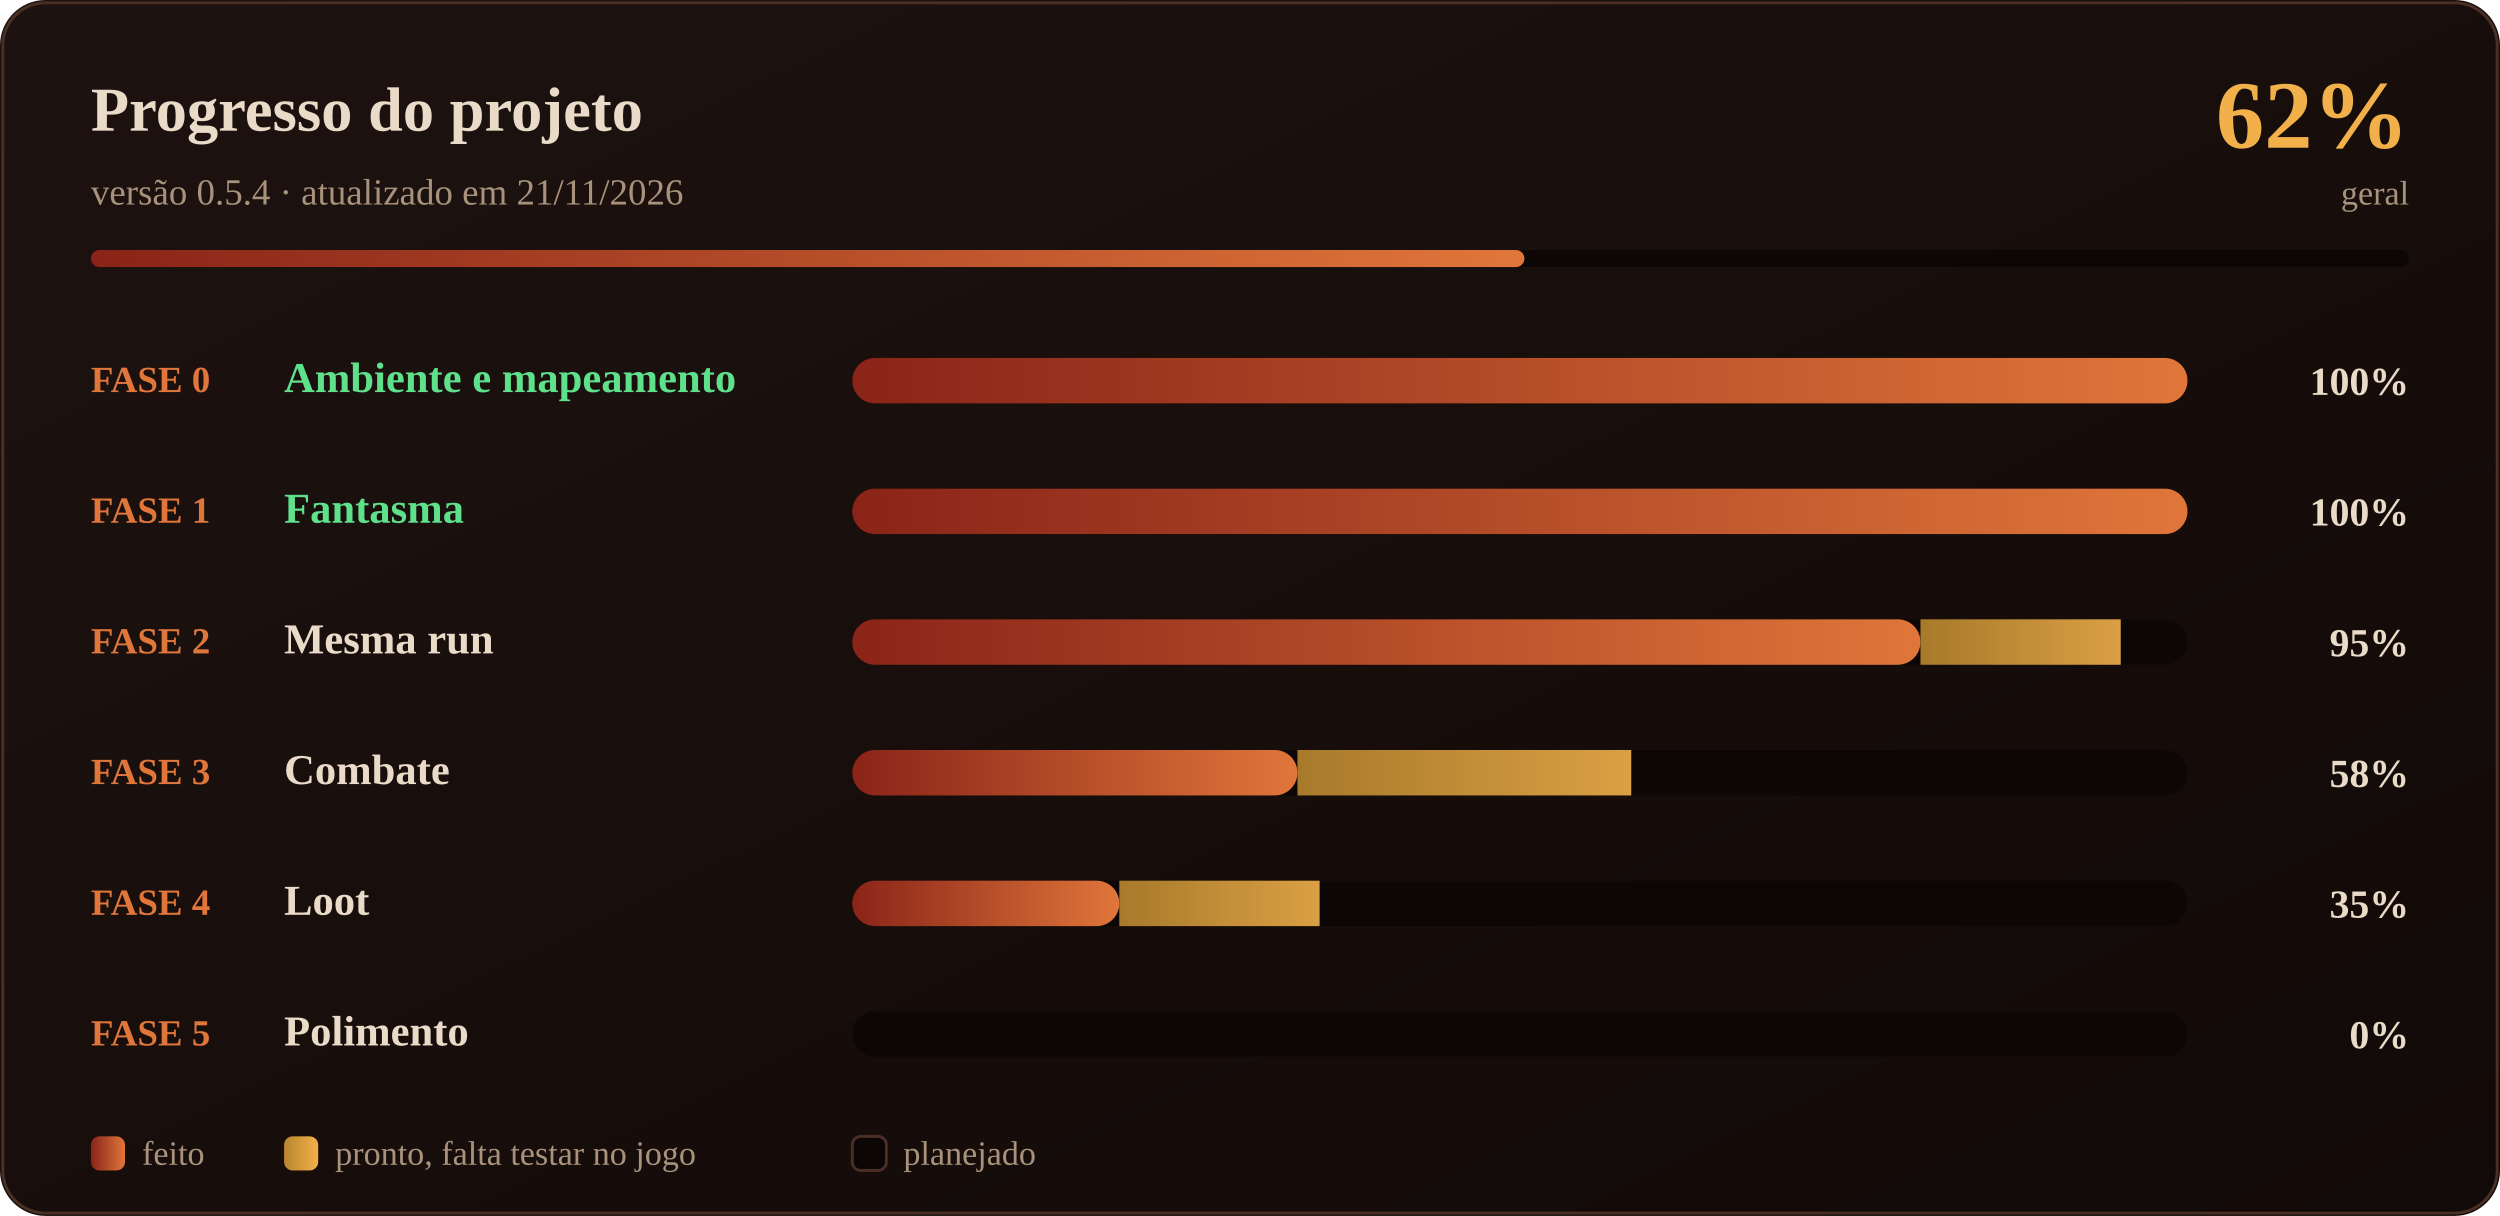
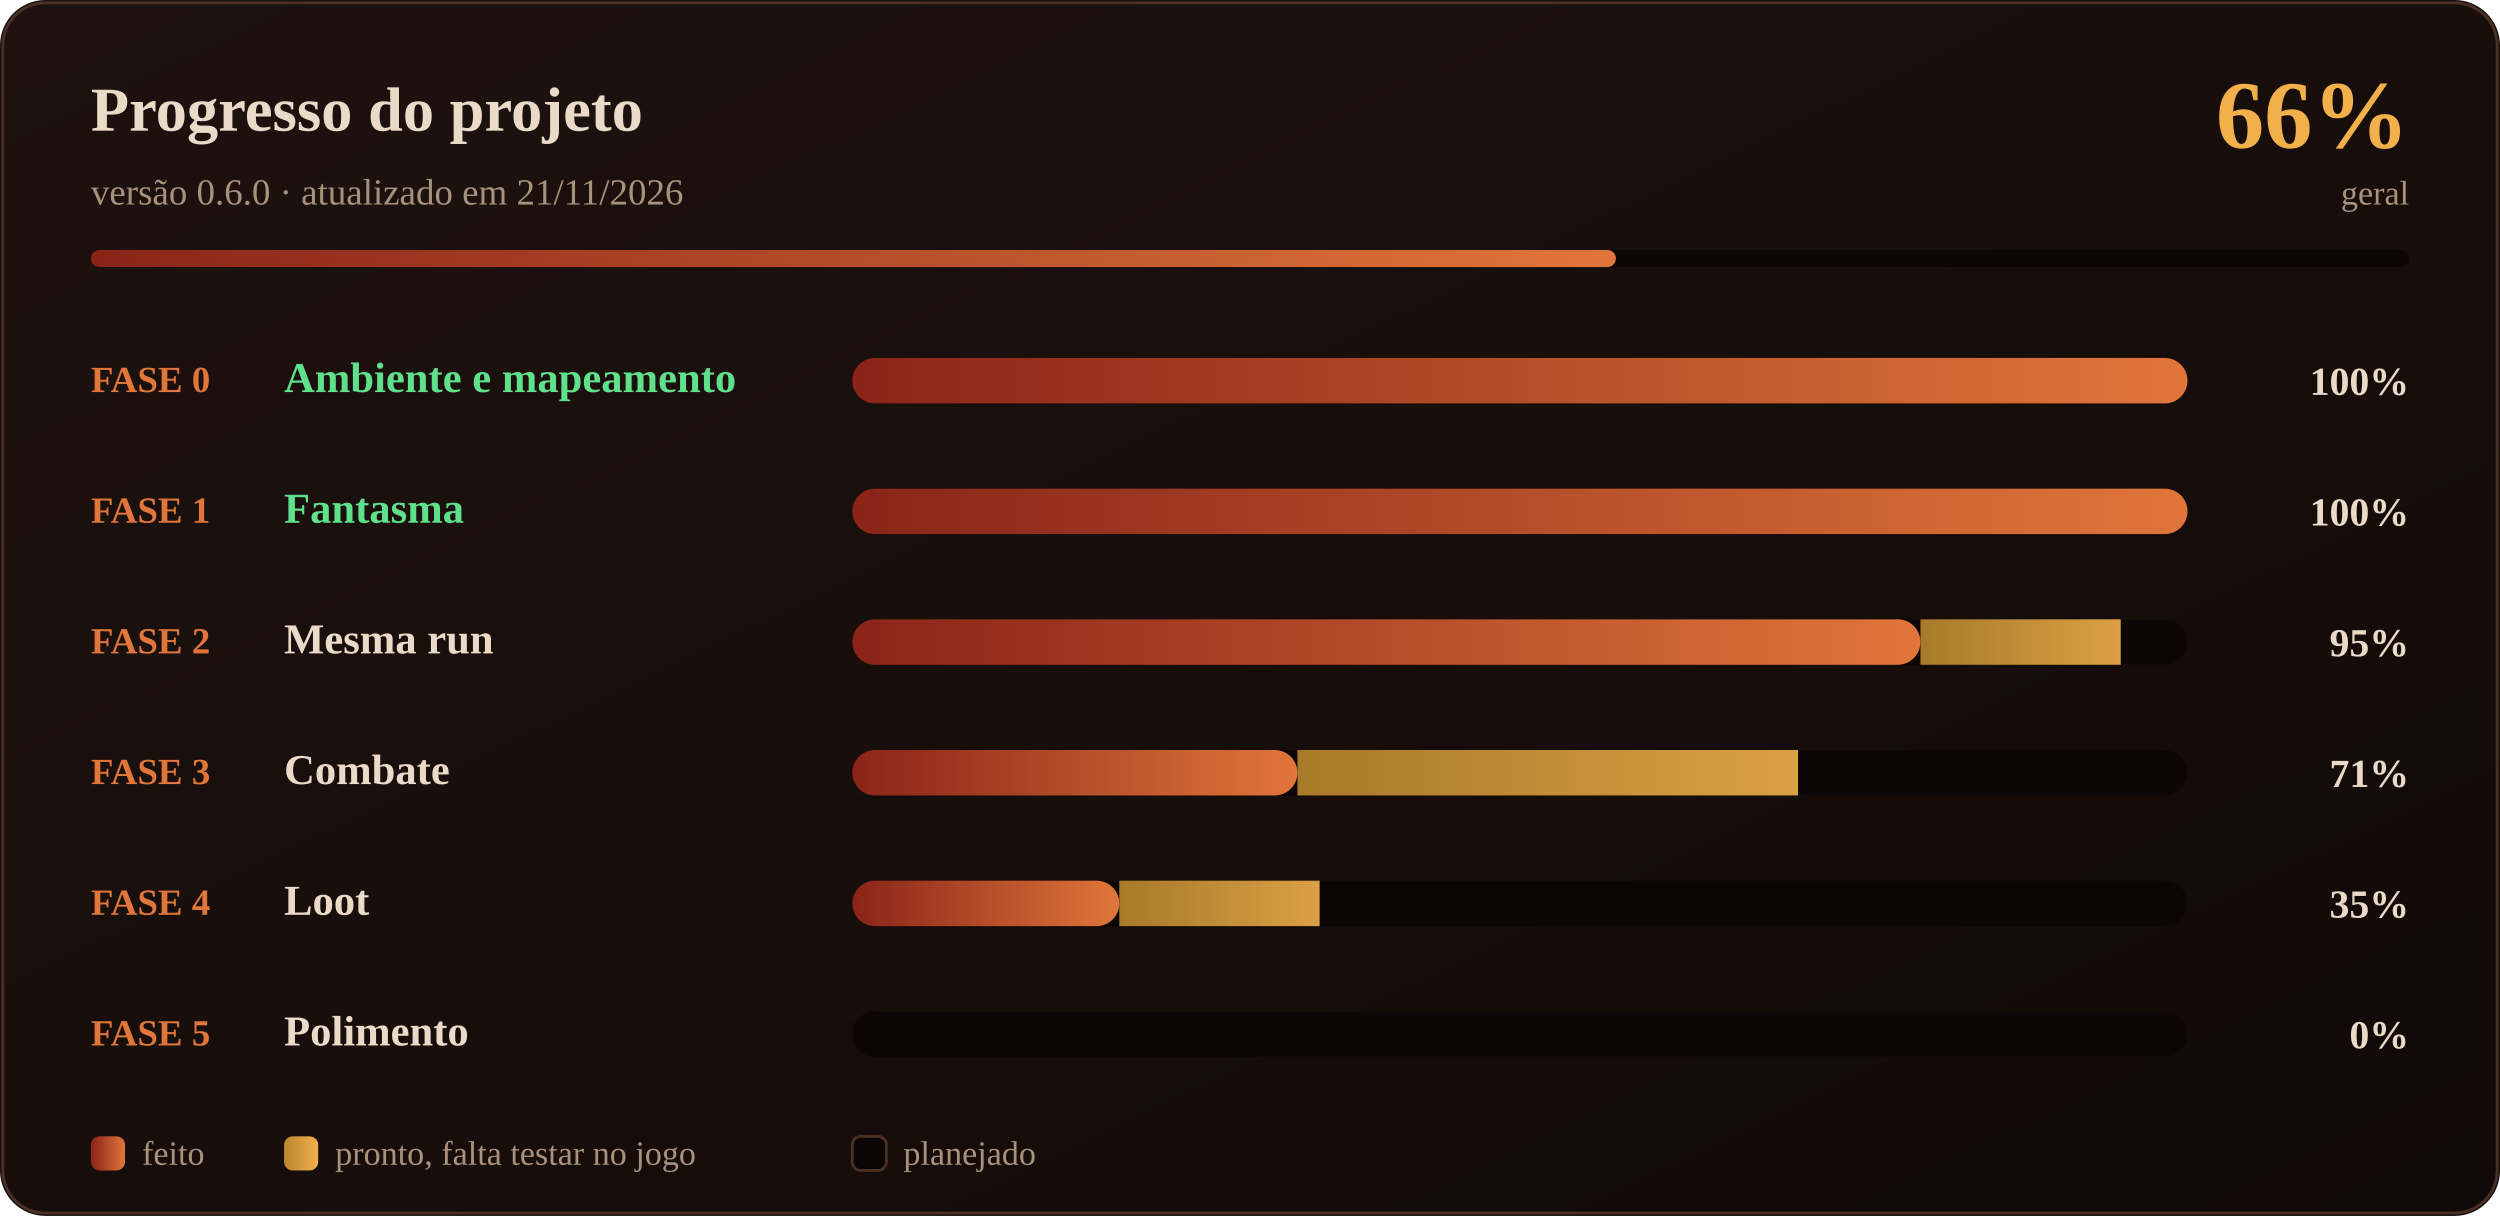
<svg xmlns="http://www.w3.org/2000/svg" width="880" height="428" viewBox="0 0 880 428" font-family="Georgia, 'Times New Roman', serif">
  <defs>
    <linearGradient id="fundo" x1="0" y1="0" x2="1" y2="1">
      <stop offset="0" stop-color="#1d1210" />
      <stop offset="1" stop-color="#120a08" />
    </linearGradient>
    <linearGradient id="fogo" x1="0" y1="0" x2="1" y2="0">
      <stop offset="0" stop-color="#8a2418" />
      <stop offset="1" stop-color="#e0763a" />
    </linearGradient>
    <linearGradient id="teste" x1="0" y1="0" x2="1" y2="0">
      <stop offset="0" stop-color="#b8862e" />
      <stop offset="1" stop-color="#f2b04a" />
    </linearGradient>
  </defs>
  <rect width="880" height="428" rx="16" fill="url(#fundo)" />
  <rect x="1" y="1" width="878" height="426" rx="15" fill="none" stroke="#4a2f25" />
  <text x="32" y="46" fill="#eadbc8" font-size="22" font-weight="700">Progresso do projeto</text>
-   <text x="32" y="72" fill="#a8927c" font-size="13">versão 0.5.4 · atualizado em 21/11/2026</text>
-   <text x="848" y="52" fill="#f2b04a" font-size="34" font-weight="800" text-anchor="end">62%</text>
+   <text x="32" y="72" fill="#a8927c" font-size="13">versão 0.6.0 · atualizado em 21/11/2026</text>
+   <text x="848" y="52" fill="#f2b04a" font-size="34" font-weight="800" text-anchor="end">66%</text>
  <text x="848" y="72" fill="#a8927c" font-size="12" text-anchor="end">geral</text>
  <rect x="32" y="88" width="816" height="6" rx="3" fill="#0c0706" />
-   <rect x="32" y="88" width="504.6" height="6" rx="3" fill="url(#fogo)" />
+   <rect x="32" y="88" width="536.8" height="6" rx="3" fill="url(#fogo)" />
  <text x="32" y="138" fill="#e0763a" font-size="13" font-weight="700">FASE 0</text>
  <text x="100" y="138" fill="#5fe08a" font-size="15" font-weight="600">Ambiente e mapeamento</text>
  <rect x="300" y="126" width="470" height="16" rx="8" fill="#0c0706" />
  <rect x="300" y="126" width="470.0" height="16" rx="8" fill="url(#fogo)" />
  <text x="848" y="139" fill="#eadbc8" font-size="14" font-weight="700" text-anchor="end">100%</text>
  <text x="32" y="184" fill="#e0763a" font-size="13" font-weight="700">FASE 1</text>
  <text x="100" y="184" fill="#5fe08a" font-size="15" font-weight="600">Fantasma</text>
  <rect x="300" y="172" width="470" height="16" rx="8" fill="#0c0706" />
  <rect x="300" y="172" width="470.0" height="16" rx="8" fill="url(#fogo)" />
  <text x="848" y="185" fill="#eadbc8" font-size="14" font-weight="700" text-anchor="end">100%</text>
  <text x="32" y="230" fill="#e0763a" font-size="13" font-weight="700">FASE 2</text>
  <text x="100" y="230" fill="#eadbc8" font-size="15" font-weight="600">Mesma run</text>
  <rect x="300" y="218" width="470" height="16" rx="8" fill="#0c0706" />
  <rect x="300" y="218" width="376.0" height="16" rx="8" fill="url(#fogo)" />
  <rect x="676.0" y="218" width="70.5" height="16" rx="0" fill="url(#teste)" opacity="0.9" />
  <text x="848" y="231" fill="#eadbc8" font-size="14" font-weight="700" text-anchor="end">95%</text>
  <text x="32" y="276" fill="#e0763a" font-size="13" font-weight="700">FASE 3</text>
  <text x="100" y="276" fill="#eadbc8" font-size="15" font-weight="600">Combate</text>
  <rect x="300" y="264" width="470" height="16" rx="8" fill="#0c0706" />
  <rect x="300" y="264" width="156.7" height="16" rx="8" fill="url(#fogo)" />
-   <rect x="456.7" y="264" width="117.5" height="16" rx="0" fill="url(#teste)" opacity="0.9" />
-   <text x="848" y="277" fill="#eadbc8" font-size="14" font-weight="700" text-anchor="end">58%</text>
+   <rect x="456.7" y="264" width="176.2" height="16" rx="0" fill="url(#teste)" opacity="0.9" />
+   <text x="848" y="277" fill="#eadbc8" font-size="14" font-weight="700" text-anchor="end">71%</text>
  <text x="32" y="322" fill="#e0763a" font-size="13" font-weight="700">FASE 4</text>
  <text x="100" y="322" fill="#eadbc8" font-size="15" font-weight="600">Loot</text>
  <rect x="300" y="310" width="470" height="16" rx="8" fill="#0c0706" />
  <rect x="300" y="310" width="94.0" height="16" rx="8" fill="url(#fogo)" />
  <rect x="394.0" y="310" width="70.5" height="16" rx="0" fill="url(#teste)" opacity="0.9" />
  <text x="848" y="323" fill="#eadbc8" font-size="14" font-weight="700" text-anchor="end">35%</text>
  <text x="32" y="368" fill="#e0763a" font-size="13" font-weight="700">FASE 5</text>
  <text x="100" y="368" fill="#eadbc8" font-size="15" font-weight="600">Polimento</text>
  <rect x="300" y="356" width="470" height="16" rx="8" fill="#0c0706" />
  <text x="848" y="369" fill="#eadbc8" font-size="14" font-weight="700" text-anchor="end">0%</text>
  <rect x="32" y="400" width="12" height="12" rx="3" fill="url(#fogo)" />
  <text x="50" y="410" fill="#a8927c" font-size="12">feito</text>
  <rect x="100" y="400" width="12" height="12" rx="3" fill="url(#teste)" />
  <text x="118" y="410" fill="#a8927c" font-size="12">pronto, falta testar no jogo</text>
  <rect x="300" y="400" width="12" height="12" rx="3" fill="#0c0706" stroke="#4a2f25" />
  <text x="318" y="410" fill="#a8927c" font-size="12">planejado</text>
</svg>
